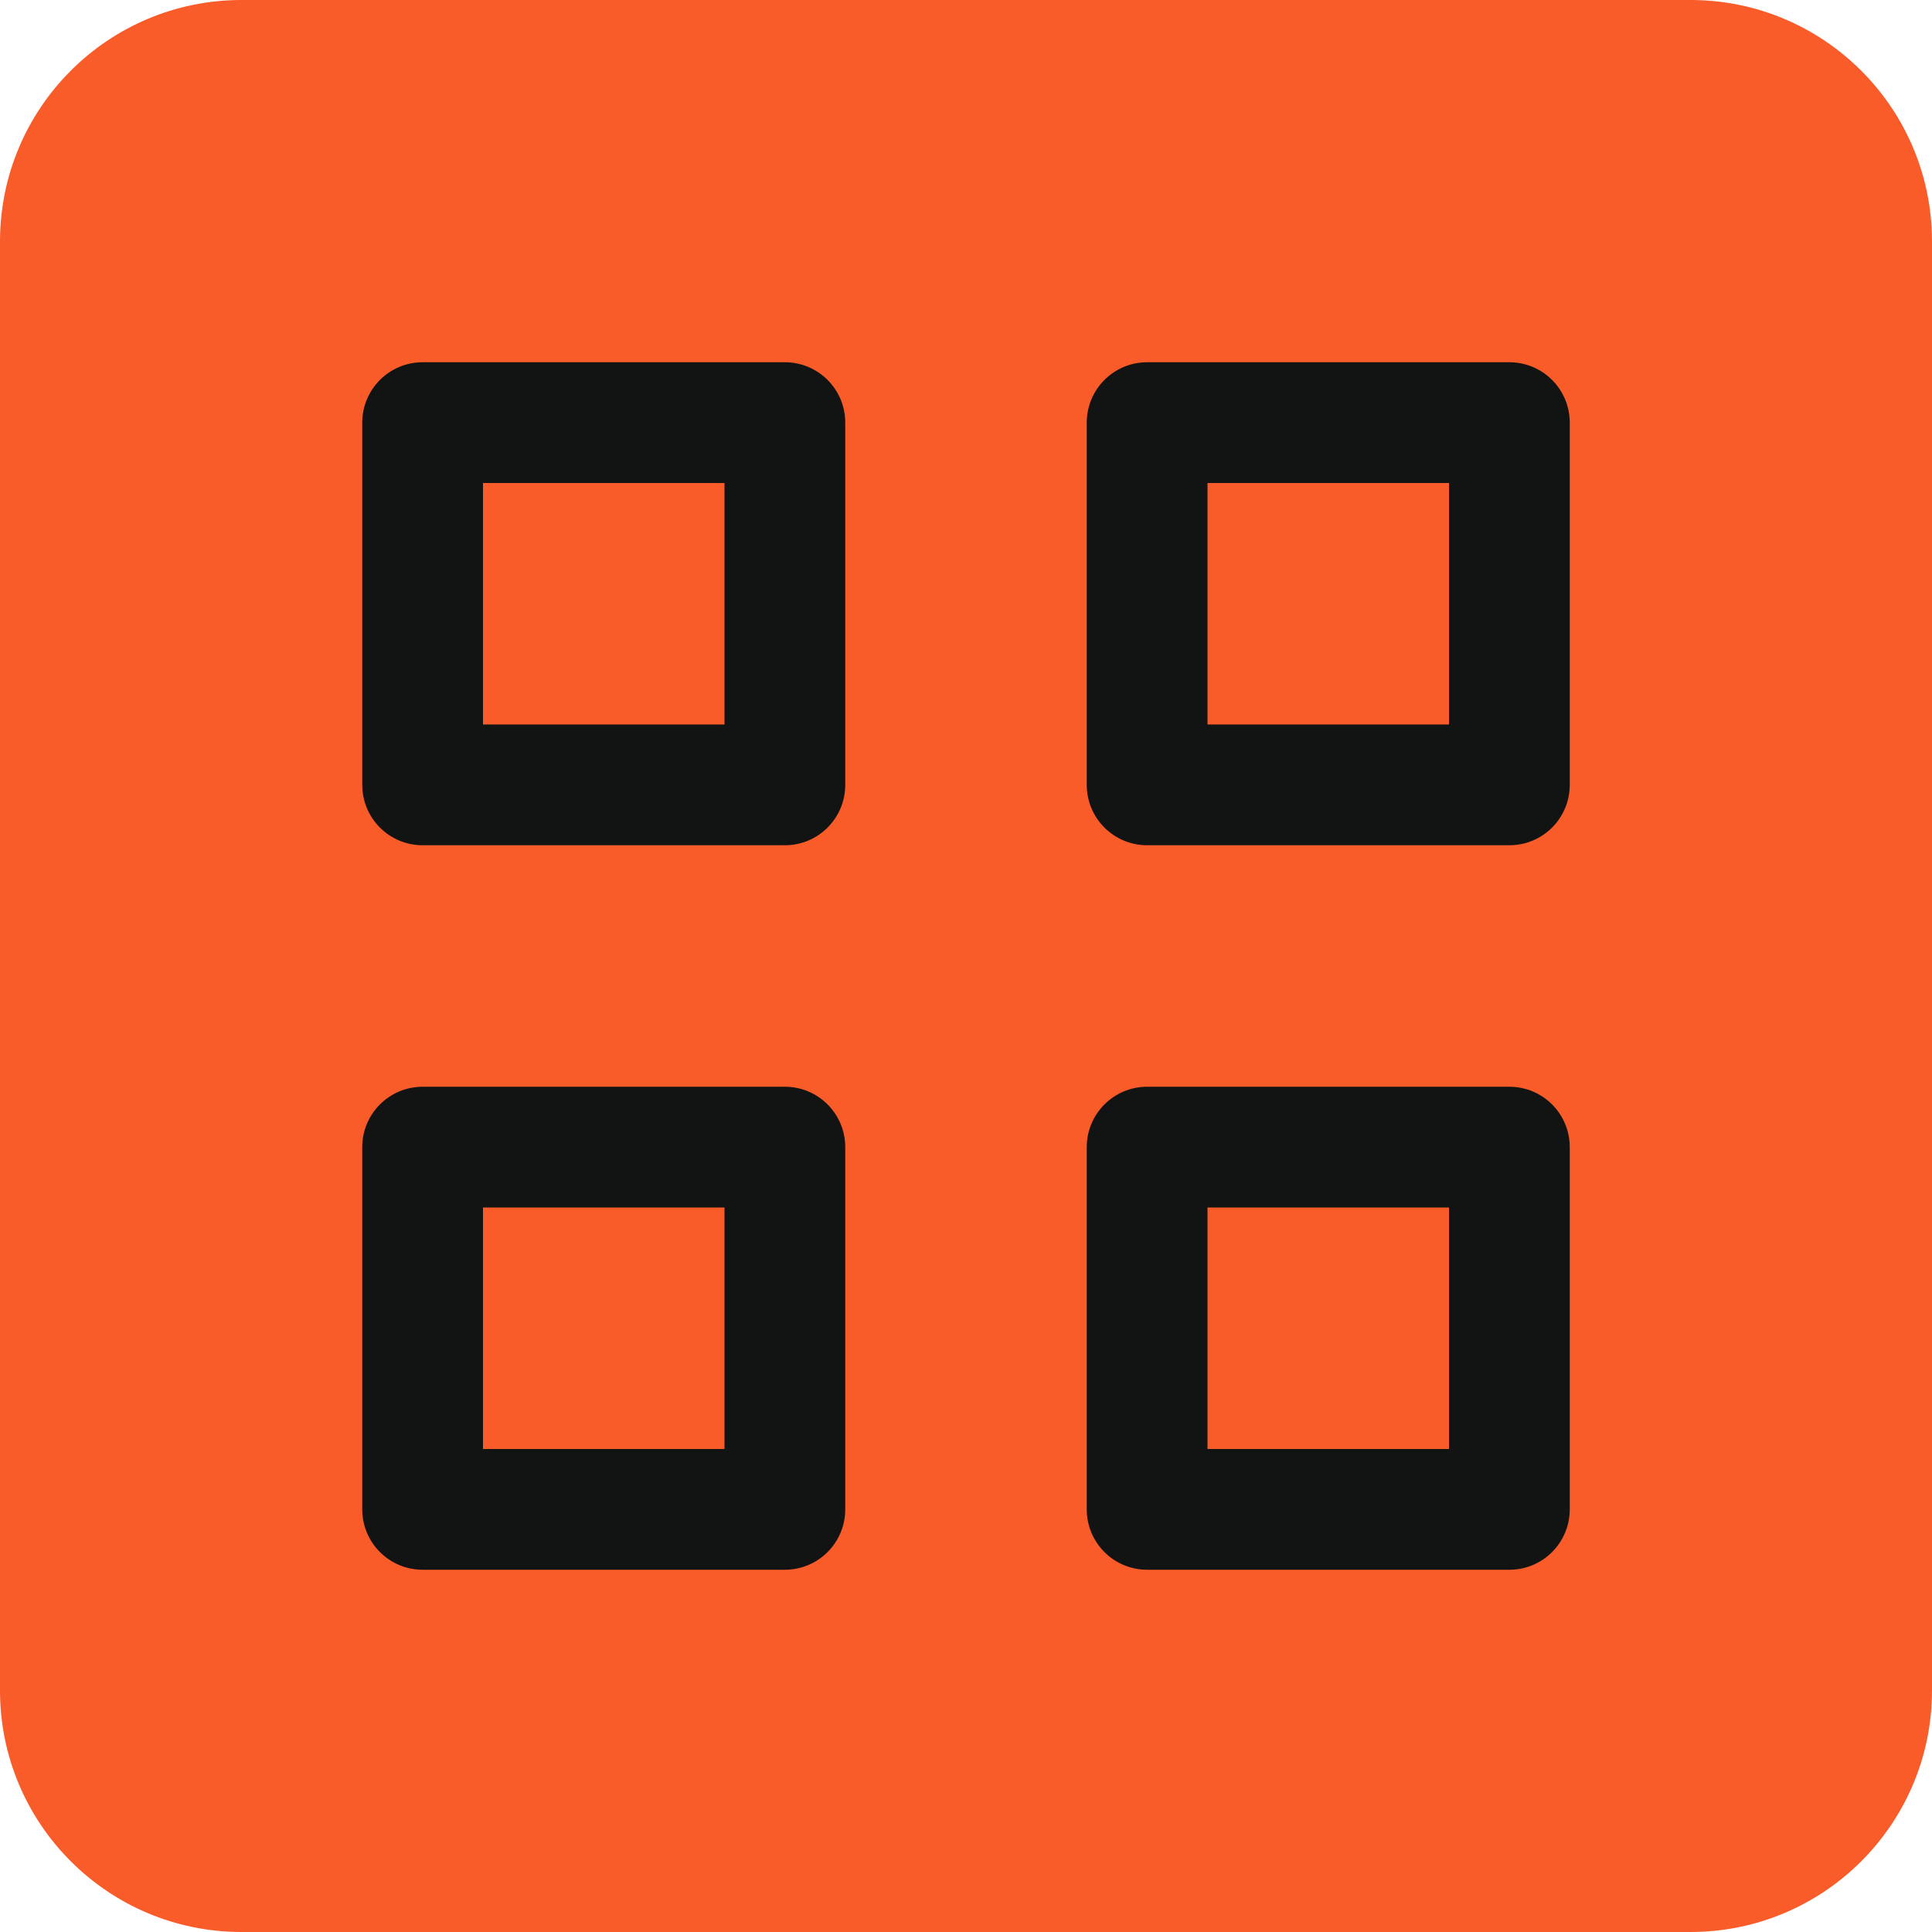
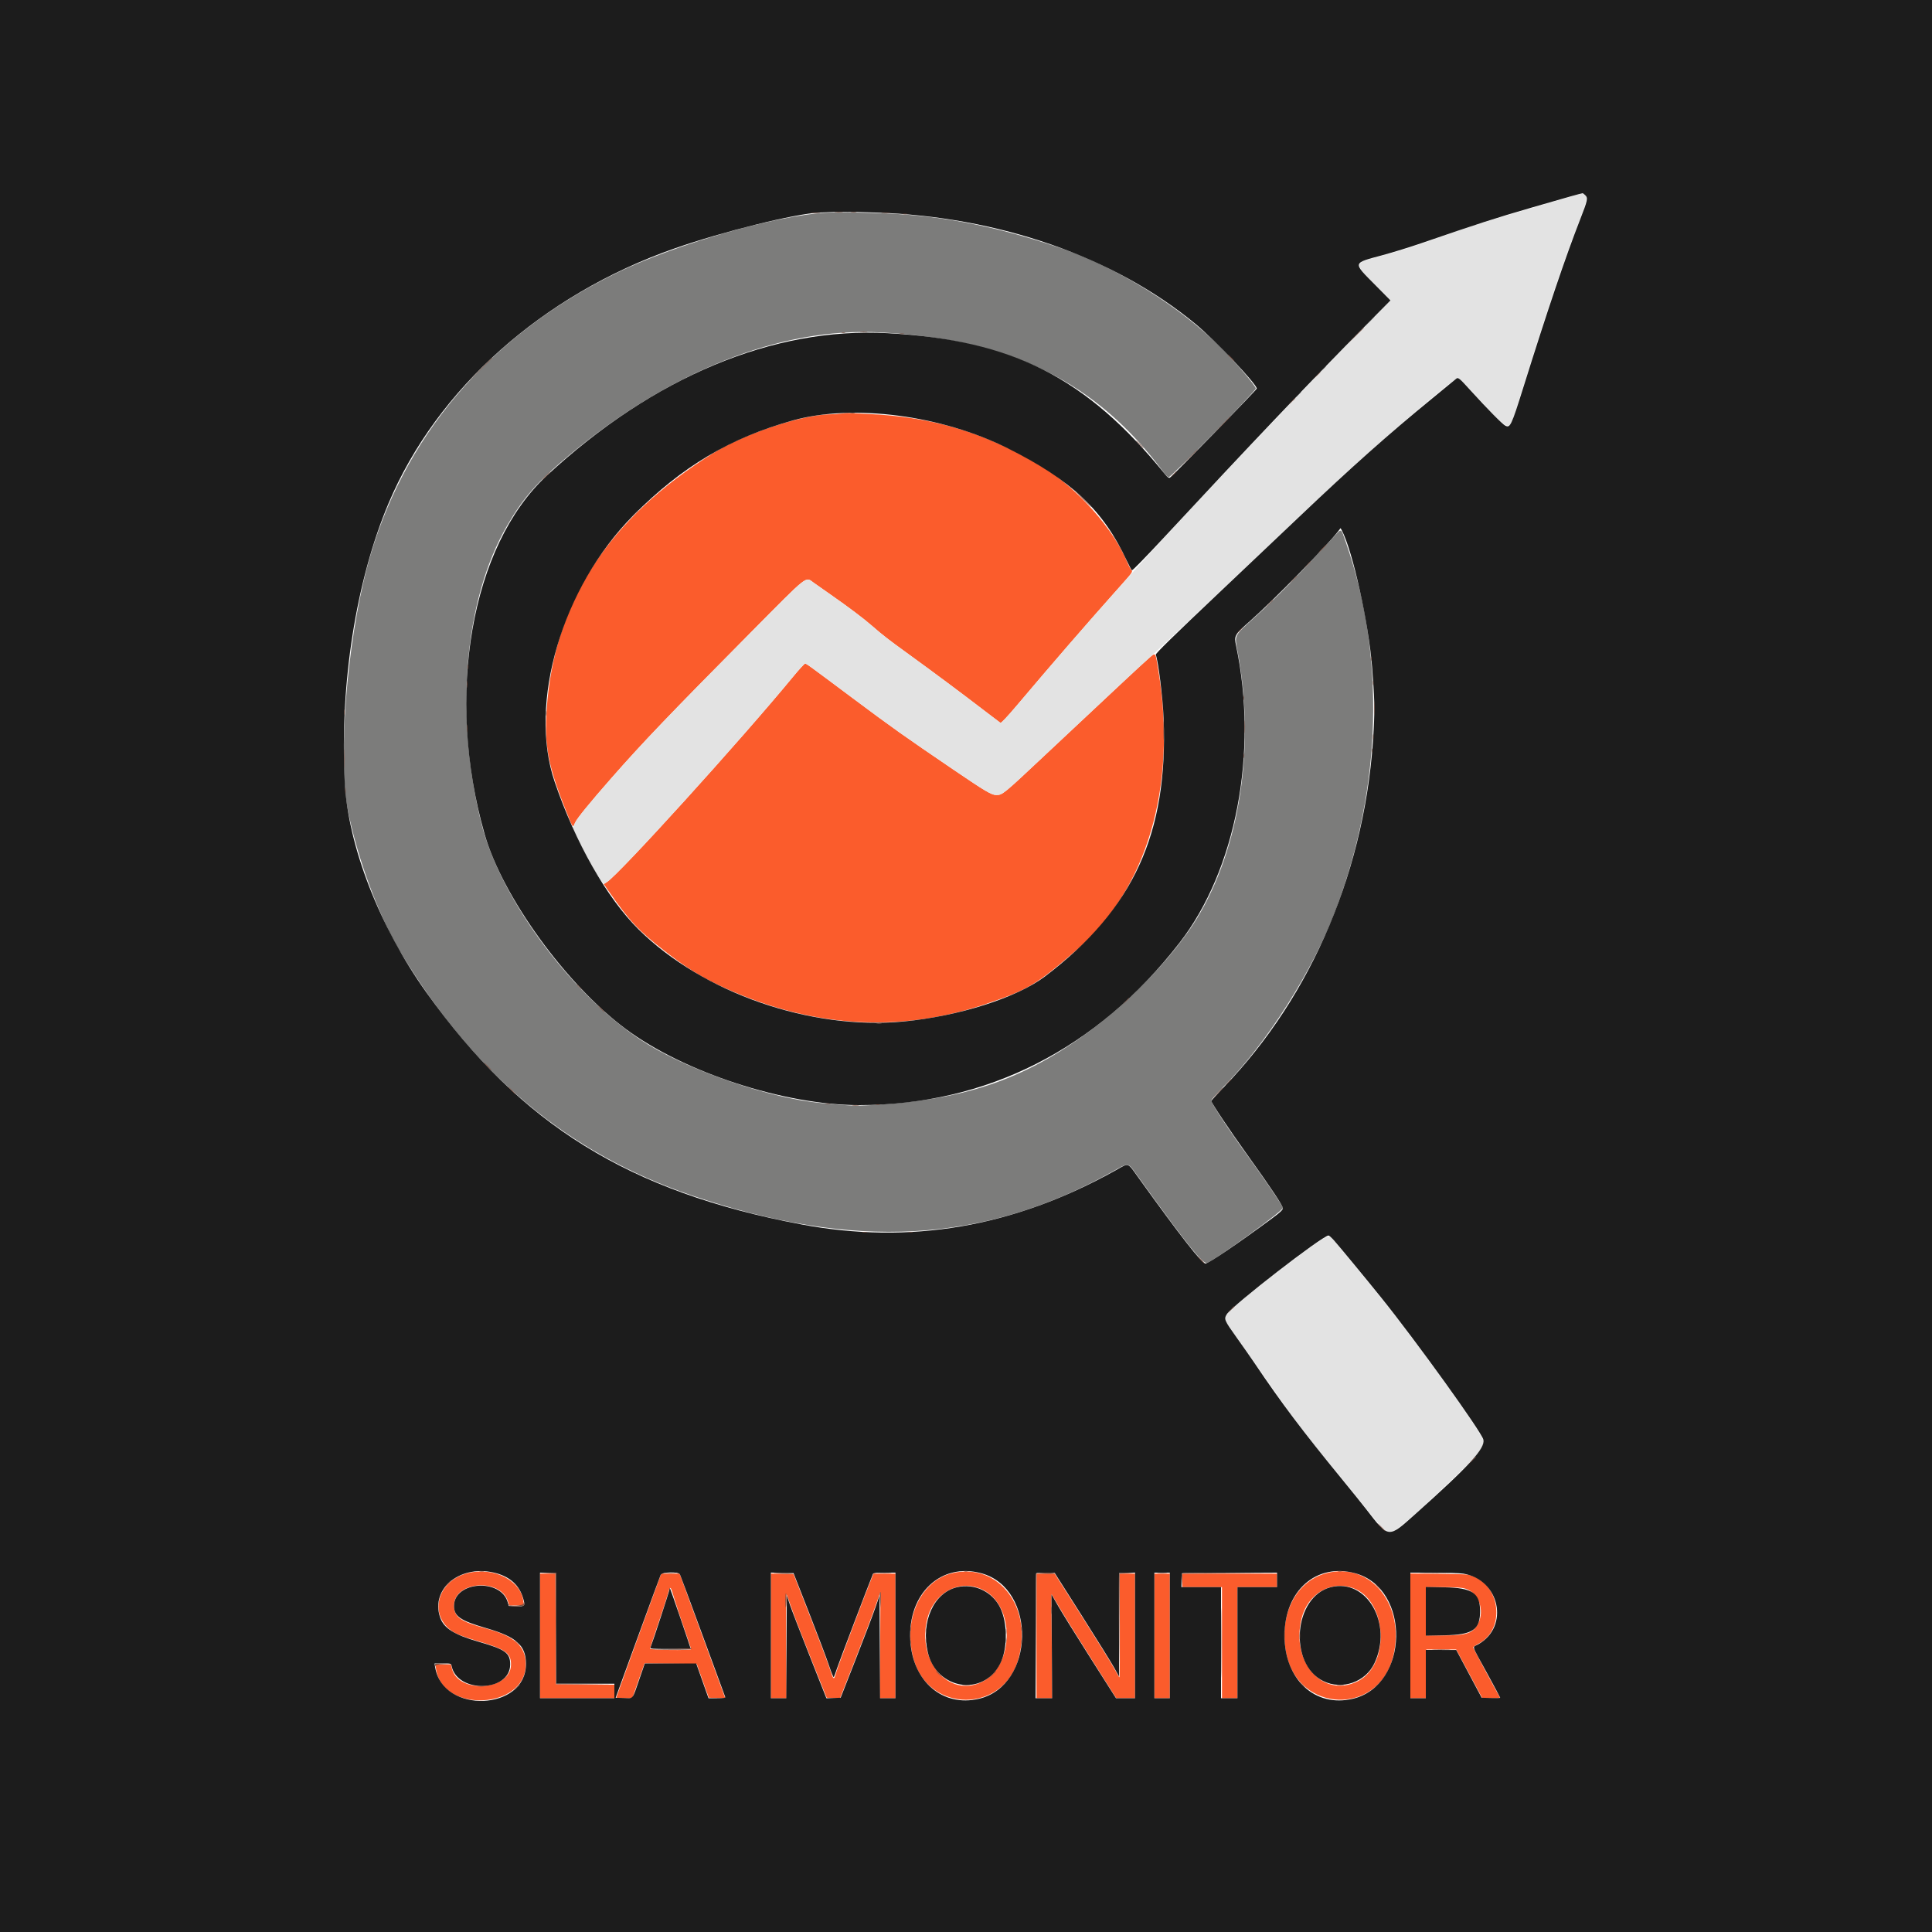
- <svg xmlns="http://www.w3.org/2000/svg" viewBox="0 0 32 32">
-   <rect width="32" height="32" rx="4" fill="#fa5c29" />
-   <rect x="6" y="6" width="8" height="8" rx="1" fill="#121414" />
-   <rect x="18" y="6" width="8" height="8" rx="1" fill="#121414" />
-   <rect x="6" y="18" width="8" height="8" rx="1" fill="#121414" />
-   <rect x="18" y="18" width="8" height="8" rx="1" fill="#121414" />
-   <rect x="8" y="8" width="4" height="4" fill="#fa5c29" />
-   <rect x="20" y="8" width="4" height="4" fill="#fa5c29" />
-   <rect x="8" y="20" width="4" height="4" fill="#fa5c29" />
-   <rect x="20" y="20" width="4" height="4" fill="#fa5c29" />
+ <svg xmlns="http://www.w3.org/2000/svg" id="svg" version="1.1" width="400" height="400" viewBox="0 0 400 400">
+   <g id="svgg">
+     <path id="path0" d="M171.200 44.031 C 161.019 44.496,139.958 50.528,127.700 56.491 C 101.248 69.358,83.079 90.770,76.019 117.400 C 71.744 133.521,69.913 157.247,72.101 168.144 C 74.066 177.930,78.487 189.778,82.915 197.126 C 98.233 222.542,117.704 238.809,143.200 247.492 C 176.682 258.895,203.660 257.411,230.066 242.716 C 233.874 240.596,233.417 240.535,235.514 243.450 C 245.661 257.553,249.008 261.748,249.893 261.473 C 251.447 260.990,265.600 250.736,265.600 250.093 C 265.600 249.704,262.230 244.718,258.306 239.300 C 254.343 233.829,250.800 228.453,250.800 227.910 C 250.800 227.654,251.598 226.711,252.924 225.400 C 262.064 216.363,271.915 200.874,276.681 188.048 C 286.120 162.646,286.820 135.805,278.655 112.300 C 277.596 109.251,277.785 109.350,276.237 111.036 C 269.000 118.921,264.416 123.593,259.851 127.732 C 255.354 131.810,255.570 131.367,256.268 135.085 C 259.932 154.607,256.676 175.661,247.733 190.268 C 243.550 197.102,235.246 206.035,227.500 212.036 C 213.132 223.167,200.361 227.721,180.500 228.795 C 176.971 228.986,176.220 228.956,170.000 228.377 C 159.586 227.408,143.526 221.964,134.100 216.208 C 119.250 207.139,103.717 186.551,99.705 170.619 C 94.043 148.137,96.109 124.113,105.023 108.770 C 108.358 103.031,111.265 99.733,117.800 94.276 C 138.782 76.756,161.663 67.725,182.300 68.819 C 209.233 70.246,226.883 78.973,240.954 97.820 C 241.356 98.359,241.802 98.800,241.946 98.800 C 242.502 98.800,260.000 80.993,260.000 80.428 C 260.000 79.911,256.013 75.228,252.900 72.089 C 244.439 63.558,231.422 55.440,219.781 51.434 C 206.015 46.698,193.897 44.408,181.000 44.104 C 178.525 44.046,176.185 43.966,175.800 43.926 C 175.415 43.886,173.345 43.933,171.200 44.031 M283.393 66.750 L 282.300 67.900 283.450 66.807 C 284.082 66.206,284.600 65.688,284.600 65.657 C 284.600 65.508,284.409 65.682,283.393 66.750 M273.887 76.450 L 273.300 77.100 273.950 76.513 C 274.556 75.965,274.692 75.800,274.537 75.800 C 274.503 75.800,274.210 76.093,273.887 76.450 M268.687 81.850 L 268.100 82.500 268.750 81.913 C 269.356 81.365,269.492 81.200,269.337 81.200 C 269.303 81.200,269.010 81.493,268.687 81.850 " stroke="none" fill="#7c7c7b" fill-rule="evenodd" data-darkreader-inline-fill="" data-darkreader-inline-stroke="" />
+     <path id="path1" d="M174.300 85.612 C 173.750 85.696,172.665 85.773,171.889 85.782 C 166.015 85.855,154.072 89.815,147.670 93.813 C 125.938 107.380,114.666 124.739,113.183 146.920 C 112.695 154.216,113.469 158.450,116.863 167.049 C 118.693 171.687,118.573 171.506,119.050 170.349 C 119.383 169.543,122.193 166.094,126.659 161.010 C 133.069 153.714,138.605 147.931,155.441 130.944 C 167.608 118.667,166.695 119.389,168.472 120.650 C 168.975 121.008,170.538 122.105,171.944 123.088 C 175.771 125.765,178.715 127.982,180.483 129.522 C 182.858 131.588,183.925 132.415,188.300 135.578 C 193.015 138.987,199.550 143.859,203.838 147.161 C 205.522 148.459,207.004 149.583,207.130 149.660 C 207.272 149.746,208.574 148.364,210.530 146.050 C 218.108 137.084,224.778 129.385,231.857 121.434 C 234.506 118.457,234.575 118.357,234.229 117.985 C 234.032 117.774,233.629 117.011,233.333 116.290 C 230.581 109.590,223.169 101.200,216.200 96.898 C 204.621 89.750,193.189 86.258,179.540 85.701 C 177.978 85.637,176.385 85.557,176.000 85.522 C 175.615 85.488,174.850 85.528,174.300 85.612 M237.800 136.339 C 237.085 136.949,235.195 138.679,233.600 140.184 C 232.005 141.688,228.585 144.893,226.000 147.306 C 223.415 149.719,219.095 153.766,216.400 156.299 C 207.671 164.503,207.546 164.606,206.258 164.596 C 205.267 164.588,204.062 163.874,197.424 159.363 C 187.108 152.352,184.790 150.707,176.500 144.513 C 166.993 137.409,166.981 137.400,166.673 137.400 C 166.537 137.400,165.407 138.637,164.163 140.150 C 153.400 153.228,128.158 181.069,125.646 182.631 L 124.993 183.037 126.130 184.669 C 130.310 190.664,132.197 192.678,137.519 196.825 C 141.699 200.082,144.914 202.123,148.654 203.896 C 167.308 212.741,185.869 214.057,204.200 207.834 C 212.868 204.891,214.477 203.931,222.900 196.677 C 237.438 184.156,243.705 162.906,239.874 139.115 C 239.177 134.788,239.348 135.017,237.800 136.339 M96.900 325.681 C 90.130 327.353,88.557 335.069,94.355 338.160 C 95.005 338.506,97.058 339.231,98.918 339.771 C 104.666 341.439,105.812 342.253,105.796 344.654 C 105.759 350.003,94.905 350.764,93.582 345.510 L 93.353 344.600 91.749 344.600 L 90.146 344.600 90.274 345.534 C 91.539 354.766,108.853 353.910,108.853 344.615 C 108.853 340.800,106.555 338.744,100.457 337.103 C 95.292 335.713,94.000 334.772,94.000 332.400 C 94.000 327.346,103.694 326.651,105.176 331.598 L 105.416 332.400 106.934 332.400 L 108.452 332.400 108.353 331.518 C 107.869 327.224,102.249 324.360,96.900 325.681 M197.127 325.717 C 190.373 327.352,186.730 335.827,189.294 343.943 C 192.652 354.574,207.348 354.574,210.706 343.943 C 214.120 333.136,206.841 323.366,197.127 325.717 M274.600 325.717 C 268.214 327.401,264.706 334.446,266.313 342.358 C 268.818 354.684,285.295 355.241,288.399 343.105 C 291.121 332.460,283.836 323.280,274.600 325.717 M111.800 338.700 L 111.800 351.600 119.500 351.600 L 127.200 351.600 127.200 350.203 L 127.200 348.806 121.150 348.753 L 115.100 348.700 115.048 337.250 L 114.997 325.800 113.398 325.800 L 111.800 325.800 111.800 338.700 M132.300 338.436 C 129.770 345.385,127.671 351.189,127.635 351.335 C 127.586 351.539,127.954 351.600,129.241 351.600 L 130.911 351.600 131.587 349.650 C 131.959 348.578,132.528 346.956,132.852 346.047 L 133.440 344.394 138.845 344.447 L 144.250 344.500 145.500 348.000 L 146.749 351.500 148.455 351.558 L 150.162 351.615 148.376 346.758 C 147.393 344.086,145.264 338.278,143.645 333.852 L 140.700 325.803 138.800 325.803 L 136.900 325.803 132.300 338.436 M159.600 338.694 L 159.600 351.600 161.222 351.600 L 162.844 351.600 162.772 340.714 C 162.732 334.726,162.758 329.934,162.829 330.064 C 162.900 330.194,163.416 331.605,163.976 333.200 C 164.536 334.795,166.381 339.565,168.077 343.800 L 171.159 351.500 172.535 351.558 L 173.911 351.616 177.000 343.758 C 178.698 339.436,180.567 334.509,181.152 332.809 C 181.737 331.108,182.236 329.697,182.261 329.673 C 182.285 329.648,182.271 334.572,182.230 340.614 L 182.154 351.600 183.777 351.600 L 185.400 351.600 185.400 338.700 L 185.400 325.800 183.122 325.800 L 180.843 325.800 180.509 326.635 C 178.711 331.130,173.535 344.858,173.186 346.060 C 172.612 348.035,172.638 348.052,171.644 345.050 C 171.180 343.648,169.336 338.765,167.546 334.200 L 164.293 325.900 161.946 325.844 L 159.600 325.787 159.600 338.694 M214.600 338.700 L 214.600 351.600 216.229 351.600 L 217.857 351.600 217.757 340.795 C 217.702 334.852,217.679 330.014,217.708 330.045 C 217.736 330.075,218.421 331.239,219.230 332.631 C 220.038 334.023,223.040 338.857,225.900 343.375 L 231.100 351.588 233.050 351.594 L 235.000 351.600 235.000 338.700 L 235.000 325.800 233.395 325.800 L 231.790 325.800 231.845 336.581 C 231.875 342.511,231.840 347.325,231.768 347.280 C 231.695 347.235,231.210 346.411,230.690 345.449 C 230.170 344.487,227.182 339.673,224.050 334.750 L 218.356 325.800 216.478 325.800 L 214.600 325.800 214.600 338.700 M239.000 338.700 L 239.000 351.600 240.600 351.600 L 242.200 351.600 242.200 338.700 L 242.200 325.800 240.600 325.800 L 239.000 325.800 239.000 338.700 M244.800 327.200 L 244.800 328.600 248.900 328.600 L 253.000 328.600 253.000 340.100 L 253.000 351.600 254.600 351.600 L 256.200 351.600 256.200 340.100 L 256.200 328.600 260.300 328.600 L 264.400 328.600 264.400 327.200 L 264.400 325.800 254.600 325.800 L 244.800 325.800 244.800 327.200 M292.000 338.687 L 292.000 351.600 293.597 351.600 L 295.193 351.600 295.247 346.550 L 295.300 341.500 298.395 341.500 L 301.490 341.500 304.195 346.548 L 306.900 351.597 308.762 351.598 C 309.786 351.599,310.586 351.533,310.540 351.450 C 308.670 348.083,305.000 341.216,305.000 341.083 C 305.001 340.982,305.500 340.639,306.109 340.321 C 311.520 337.493,310.852 328.689,305.050 326.369 C 303.957 325.932,303.607 325.906,297.950 325.841 L 292.000 325.773 292.000 338.687 M203.344 329.078 C 210.199 332.227,210.103 345.000,203.200 348.282 C 196.372 351.528,189.793 343.859,191.978 335.200 C 193.364 329.705,198.587 326.892,203.344 329.078 M280.110 328.787 C 287.215 331.284,287.926 344.638,281.136 348.073 C 273.936 351.716,267.201 344.193,269.480 335.054 C 270.746 329.980,275.511 327.170,280.110 328.787 M139.665 331.152 C 140.086 332.553,141.039 335.410,141.782 337.500 C 142.526 339.590,143.099 341.368,143.055 341.450 C 142.903 341.739,134.600 341.629,134.600 341.338 C 134.600 341.194,135.306 339.011,136.169 336.488 C 137.032 333.965,137.949 331.158,138.207 330.250 C 138.800 328.159,138.759 328.133,139.665 331.152 M303.375 328.911 C 306.113 329.724,307.449 333.360,306.031 336.139 C 305.003 338.154,303.685 338.600,298.764 338.600 L 295.200 338.600 295.200 333.600 L 295.200 328.600 298.764 328.600 C 301.405 328.600,302.598 328.680,303.375 328.911 " stroke="none" fill="#fb5c2c" fill-rule="evenodd" data-darkreader-inline-fill="" data-darkreader-inline-stroke="" />
+     <path id="path2" d="M325.800 40.528 C 325.305 40.687,321.210 41.890,316.700 43.201 C 307.282 45.941,304.366 46.869,297.700 49.252 C 292.465 51.123,289.787 51.970,285.500 53.113 C 280.142 54.541,280.151 54.354,285.168 59.438 L 287.870 62.175 284.651 65.538 C 282.881 67.387,280.967 69.350,280.397 69.900 C 277.674 72.530,262.101 88.799,251.487 100.104 C 235.473 117.161,225.347 128.520,210.530 146.050 C 208.574 148.364,207.272 149.746,207.130 149.660 C 207.004 149.583,205.522 148.459,203.838 147.161 C 199.550 143.859,193.015 138.987,188.300 135.578 C 183.925 132.415,182.858 131.588,180.483 129.522 C 178.715 127.982,175.771 125.765,171.944 123.088 C 170.538 122.105,168.975 121.008,168.472 120.650 C 166.695 119.389,167.608 118.667,155.441 130.944 C 138.532 148.005,133.119 153.662,126.583 161.100 C 121.920 166.407,119.523 169.351,119.068 170.329 L 118.590 171.359 119.379 173.152 C 121.018 176.878,122.984 180.413,124.437 182.247 L 125.043 183.012 125.619 182.647 C 128.207 181.009,153.379 153.254,164.163 140.150 C 165.407 138.637,166.537 137.400,166.673 137.400 C 166.981 137.400,166.993 137.409,176.500 144.513 C 184.790 150.707,187.108 152.352,197.424 159.363 C 204.062 163.874,205.267 164.588,206.258 164.596 C 207.546 164.606,207.675 164.501,216.400 156.298 C 227.979 145.413,235.325 138.564,238.814 135.400 C 239.845 134.465,245.822 128.843,252.095 122.907 C 272.055 104.018,274.023 102.163,277.900 98.588 C 286.463 90.691,301.166 78.200,301.897 78.200 C 302.039 78.200,303.369 79.528,304.852 81.150 C 312.553 89.577,312.408 89.505,313.654 85.500 C 320.256 64.279,323.567 54.405,327.123 45.331 C 329.138 40.191,328.952 39.518,325.800 40.528 M273.423 256.801 C 269.497 259.338,256.911 269.120,254.950 271.158 C 253.358 272.813,253.332 272.992,254.450 274.587 C 254.918 275.254,256.299 277.218,257.519 278.950 C 258.740 280.683,261.342 284.395,263.303 287.200 C 268.311 294.366,270.526 297.257,277.403 305.600 C 278.899 307.415,281.340 310.430,282.827 312.300 C 285.932 316.205,286.937 317.200,287.779 317.200 C 288.841 317.200,291.650 314.831,300.081 306.828 C 306.706 300.538,307.380 299.722,307.113 298.299 C 306.790 296.576,292.891 277.274,285.008 267.600 C 281.456 263.241,276.676 257.421,276.014 256.650 C 275.292 255.809,274.924 255.831,273.423 256.801 " stroke="none" fill="#e3e3e3" fill-rule="evenodd" data-darkreader-inline-fill="" data-darkreader-inline-stroke="" />
+     <path id="path3" d="M0.000 200.000 L 0.000 400.000 200.000 400.000 L 400.000 400.000 400.000 200.000 L 400.000 0.000 200.000 0.000 L 0.000 0.000 0.000 200.000 M328.200 40.400 C 328.806 41.006,328.720 41.414,327.120 45.510 C 324.108 53.221,320.457 64.021,315.359 80.300 C 312.890 88.187,312.669 88.653,311.647 88.124 C 311.042 87.811,307.994 84.721,304.521 80.898 C 302.030 78.156,301.899 78.053,301.436 78.456 C 301.251 78.617,299.030 80.441,296.500 82.511 C 287.434 89.927,279.851 96.674,269.100 106.893 C 267.230 108.670,259.731 115.775,252.436 122.682 C 242.863 131.745,239.206 135.327,239.293 135.553 C 239.815 136.913,240.738 144.407,240.913 148.700 C 241.885 172.530,234.623 188.332,216.341 202.169 C 210.533 206.565,198.514 210.395,187.093 211.488 C 167.830 213.332,145.473 205.559,132.188 192.400 C 125.623 185.897,119.119 174.451,114.837 161.864 C 109.288 145.552,116.389 121.521,131.137 106.700 C 141.211 96.575,151.167 90.654,164.210 87.029 C 176.639 83.575,194.935 85.959,208.656 92.821 C 221.823 99.405,228.453 105.667,233.291 116.091 C 233.764 117.112,234.245 118.004,234.358 118.074 C 234.471 118.144,237.384 115.164,240.832 111.452 C 258.953 91.942,270.983 79.300,283.086 67.048 L 287.879 62.196 284.766 59.048 C 280.000 54.229,279.925 54.534,286.303 52.816 C 288.391 52.253,292.080 51.110,294.500 50.275 C 305.704 46.411,309.462 45.198,317.200 42.953 C 324.785 40.753,327.237 40.064,327.650 40.017 C 327.733 40.008,327.980 40.180,328.200 40.400 M181.300 44.001 C 206.813 44.840,230.653 53.149,247.535 67.087 C 251.548 70.400,260.204 79.536,260.199 80.453 C 260.197 80.700,242.800 98.539,242.226 98.882 C 241.996 99.019,241.749 98.851,241.211 98.190 C 224.902 78.140,209.721 70.418,183.800 68.986 C 160.053 67.675,135.291 78.020,113.200 98.482 C 97.526 112.999,92.147 144.034,100.337 172.700 C 104.038 185.654,117.189 203.815,129.533 213.021 C 141.586 222.010,162.381 228.800,177.858 228.800 C 204.254 228.800,227.075 217.245,244.198 195.211 C 255.900 180.151,260.556 155.693,255.914 133.664 C 255.477 131.589,255.551 131.463,259.062 128.346 C 263.834 124.109,274.653 113.073,277.028 110.021 L 277.555 109.342 277.806 109.811 C 280.032 113.971,283.356 128.965,284.077 138.100 C 284.584 144.521,284.636 146.541,284.411 151.000 C 282.980 179.405,271.779 206.085,253.250 225.219 C 251.903 226.611,250.800 227.840,250.800 227.951 C 250.800 228.334,254.524 233.915,258.105 238.900 C 263.100 245.854,265.600 249.604,265.600 250.143 C 265.600 250.496,265.081 250.986,263.350 252.265 C 256.254 257.510,250.221 261.600,249.582 261.600 C 248.832 261.600,244.460 256.002,235.731 243.867 C 233.354 240.561,233.829 240.715,230.951 242.321 C 209.904 254.074,188.418 257.753,165.800 253.478 C 130.216 246.753,107.853 232.903,88.268 205.462 C 78.538 191.829,72.050 175.106,71.376 161.928 C 70.338 141.608,73.703 120.191,80.448 104.200 C 90.432 80.529,112.292 61.038,139.600 51.459 C 149.567 47.963,164.620 44.234,169.700 44.002 C 174.149 43.799,175.161 43.799,181.300 44.001 M276.137 256.750 C 277.086 257.807,282.854 264.796,285.935 268.623 C 293.190 277.636,306.720 296.438,307.111 298.051 C 307.545 299.844,304.276 303.422,293.000 313.498 C 287.352 318.545,287.589 318.570,282.802 312.400 C 281.991 311.355,279.742 308.565,277.804 306.200 C 269.581 296.163,265.419 290.634,259.660 282.100 C 258.992 281.110,257.355 278.773,256.023 276.906 C 253.455 273.309,253.373 273.115,254.001 272.098 C 255.114 270.298,273.840 255.800,275.053 255.800 C 275.180 255.800,275.668 256.228,276.137 256.750 M102.794 325.730 C 105.688 326.542,107.548 328.283,108.305 330.887 C 108.783 332.531,108.700 332.628,106.874 332.558 L 105.343 332.500 105.103 331.684 C 103.642 326.724,94.034 327.395,94.004 332.460 C 93.992 334.634,95.286 335.532,100.687 337.094 C 106.942 338.904,108.889 340.661,108.897 344.504 C 108.915 354.232,91.715 354.915,90.106 345.250 L 89.965 344.400 91.679 344.400 C 93.387 344.400,93.393 344.402,93.507 344.950 C 94.696 350.631,105.597 350.348,105.628 344.635 C 105.641 342.218,104.655 341.504,99.100 339.909 C 94.022 338.451,91.881 337.100,91.124 334.878 C 89.047 328.785,95.543 323.693,102.794 325.730 M203.200 325.733 C 214.705 328.899,214.303 348.977,202.679 351.717 C 195.198 353.481,188.936 348.143,188.465 339.600 C 187.932 329.923,194.832 323.430,203.200 325.733 M280.600 325.733 C 292.170 328.917,291.766 348.962,280.077 351.718 C 272.243 353.565,265.922 347.699,265.940 338.600 C 265.959 329.319,272.564 323.521,280.600 325.733 M115.200 337.100 L 115.200 348.600 121.200 348.600 L 127.200 348.600 127.200 350.100 L 127.200 351.600 119.500 351.600 L 111.800 351.600 111.800 338.600 L 111.800 325.600 113.500 325.600 L 115.200 325.600 115.200 337.100 M140.770 325.950 C 140.871 326.143,143.001 331.880,145.503 338.700 C 148.005 345.520,150.095 351.213,150.148 351.350 C 150.219 351.538,149.805 351.600,148.466 351.600 L 146.690 351.600 145.417 348.000 L 144.143 344.400 138.820 344.400 L 133.497 344.400 132.340 347.752 C 130.869 352.014,131.191 351.628,129.165 351.558 L 127.464 351.500 132.023 339.000 C 134.531 332.125,136.674 326.298,136.787 326.050 C 137.065 325.438,140.456 325.353,140.770 325.950 M167.546 334.000 C 169.336 338.565,171.179 343.446,171.643 344.847 C 172.107 346.248,172.546 347.328,172.618 347.247 C 172.691 347.166,172.999 346.335,173.302 345.400 C 173.703 344.168,179.594 328.687,180.742 325.850 C 180.814 325.671,181.486 325.600,183.121 325.600 L 185.400 325.600 185.400 338.600 L 185.400 351.600 183.802 351.600 L 182.204 351.600 182.152 340.971 L 182.100 330.343 181.210 332.921 C 180.721 334.340,178.908 339.100,177.182 343.500 L 174.044 351.500 172.572 351.555 L 171.100 351.609 167.673 342.955 C 165.789 338.195,163.944 333.415,163.573 332.334 L 162.900 330.367 162.848 340.984 L 162.796 351.600 161.198 351.600 L 159.600 351.600 159.600 338.594 L 159.600 325.587 161.946 325.644 L 164.293 325.700 167.546 334.000 M224.010 334.550 C 227.137 339.473,230.146 344.314,230.697 345.310 L 231.700 347.119 231.700 336.410 L 231.700 325.700 233.350 325.642 L 235.000 325.584 235.000 338.592 L 235.000 351.600 233.028 351.600 L 231.057 351.600 225.752 343.250 C 222.834 338.658,219.829 333.820,219.073 332.500 L 217.700 330.100 217.768 340.850 L 217.835 351.600 216.118 351.600 L 214.400 351.600 214.400 338.733 C 214.400 331.657,214.460 325.807,214.533 325.733 C 214.607 325.660,215.490 325.600,216.496 325.600 L 218.325 325.600 224.010 334.550 M242.200 338.600 L 242.200 351.600 240.600 351.600 L 239.000 351.600 239.000 338.600 L 239.000 325.600 240.600 325.600 L 242.200 325.600 242.200 338.600 M264.400 327.100 L 264.400 328.600 260.300 328.600 L 256.200 328.600 256.200 340.100 L 256.200 351.600 254.500 351.600 L 252.800 351.600 252.800 340.100 L 252.800 328.600 248.700 328.600 L 244.600 328.600 244.600 327.233 C 244.600 326.482,244.660 325.807,244.733 325.733 C 244.807 325.660,249.262 325.600,254.633 325.600 L 264.400 325.600 264.400 327.100 M302.957 325.807 C 310.505 327.032,312.573 336.764,306.065 340.437 C 304.781 341.162,304.503 340.229,307.800 346.265 C 309.340 349.084,310.600 351.441,310.600 351.503 C 310.600 351.564,309.737 351.589,308.683 351.557 L 306.766 351.500 304.133 346.555 L 301.500 341.611 298.350 341.605 L 295.200 341.600 295.200 346.600 L 295.200 351.600 293.600 351.600 L 292.000 351.600 292.000 338.600 L 292.000 325.600 296.850 325.602 C 299.518 325.602,302.266 325.695,302.957 325.807 M198.149 328.617 C 193.322 329.755,190.619 335.747,192.085 342.065 C 193.887 349.838,203.569 351.368,207.082 344.435 C 208.624 341.392,208.633 336.059,207.101 332.894 C 205.477 329.541,201.761 327.766,198.149 328.617 M275.549 328.606 C 267.838 330.542,266.708 344.477,273.972 348.050 C 277.863 349.964,282.731 348.261,284.569 344.344 C 288.401 336.180,282.990 326.737,275.549 328.606 M295.200 333.603 L 295.200 338.642 299.050 338.571 C 304.947 338.462,306.460 337.425,306.437 333.509 C 306.416 329.807,304.803 328.742,299.050 328.635 L 295.200 328.563 295.200 333.603 M138.600 329.091 C 138.600 329.373,135.260 339.598,134.694 341.050 C 134.566 341.377,134.840 341.400,138.779 341.400 C 141.100 341.400,142.998 341.378,142.995 341.350 C 142.972 341.112,138.805 328.939,138.717 328.850 C 138.652 328.786,138.600 328.894,138.600 329.091 " stroke="none" fill="#1c1c1c" fill-rule="evenodd" data-darkreader-inline-fill="" data-darkreader-inline-stroke="" />
+     <path id="path4" d="M172.946 43.944 C 173.301 43.989,173.931 43.989,174.346 43.946 C 174.760 43.903,174.470 43.867,173.700 43.866 C 172.930 43.865,172.590 43.900,172.946 43.944 M176.253 43.944 C 176.557 43.989,177.007 43.988,177.253 43.941 C 177.499 43.893,177.250 43.856,176.700 43.857 C 176.150 43.859,175.949 43.898,176.253 43.944 M167.950 44.146 C 168.418 44.189,169.183 44.189,169.650 44.146 C 170.118 44.104,169.735 44.070,168.800 44.070 C 167.865 44.070,167.483 44.104,167.950 44.146 M182.650 44.146 C 183.063 44.189,183.738 44.189,184.150 44.146 C 184.563 44.103,184.225 44.067,183.400 44.067 C 182.575 44.067,182.238 44.103,182.650 44.146 M186.952 44.341 C 187.201 44.389,187.561 44.387,187.752 44.337 C 187.944 44.287,187.740 44.248,187.300 44.250 C 186.860 44.253,186.704 44.294,186.952 44.341 M280.496 69.650 L 278.700 71.500 280.550 69.704 C 282.268 68.036,282.491 67.800,282.346 67.800 C 282.316 67.800,281.484 68.633,280.496 69.650 M178.150 68.745 C 178.508 68.789,179.093 68.789,179.450 68.745 C 179.808 68.700,179.515 68.664,178.800 68.664 C 178.085 68.664,177.793 68.700,178.150 68.745 M174.250 68.938 C 174.442 68.988,174.758 68.988,174.950 68.938 C 175.143 68.888,174.985 68.846,174.600 68.846 C 174.215 68.846,174.058 68.888,174.250 68.938 M186.352 69.141 C 186.601 69.189,186.961 69.187,187.152 69.137 C 187.344 69.087,187.140 69.048,186.700 69.050 C 186.260 69.053,186.104 69.094,186.352 69.141 M254.800 74.100 C 255.173 74.485,255.523 74.800,255.578 74.800 C 255.633 74.800,255.373 74.485,255.000 74.100 C 254.627 73.715,254.277 73.400,254.222 73.400 C 254.167 73.400,254.427 73.715,254.800 74.100 M99.397 76.550 L 96.900 79.100 99.450 76.603 C 101.819 74.284,102.091 74.000,101.947 74.000 C 101.918 74.000,100.770 75.148,99.397 76.550 M272.589 77.750 L 271.900 78.500 272.650 77.811 C 273.063 77.432,273.400 77.094,273.400 77.061 C 273.400 76.908,273.231 77.052,272.589 77.750 M267.389 83.150 L 266.700 83.900 267.450 83.211 C 267.863 82.832,268.200 82.494,268.200 82.461 C 268.200 82.308,268.031 82.452,267.389 83.150 M176.152 85.541 C 176.401 85.589,176.761 85.587,176.952 85.537 C 177.144 85.487,176.940 85.448,176.500 85.450 C 176.060 85.453,175.904 85.494,176.152 85.541 M252.896 88.050 L 251.100 89.900 252.950 88.104 C 254.668 86.436,254.891 86.200,254.746 86.200 C 254.716 86.200,253.884 87.033,252.896 88.050 M235.900 92.000 C 236.330 92.440,236.726 92.800,236.781 92.800 C 236.836 92.800,236.530 92.440,236.100 92.000 C 235.670 91.560,235.274 91.200,235.219 91.200 C 235.164 91.200,235.470 91.560,235.900 92.000 M246.096 94.850 L 244.300 96.700 246.150 94.904 C 247.868 93.236,248.091 93.000,247.946 93.000 C 247.916 93.000,247.084 93.833,246.096 94.850 M113.000 98.500 C 112.514 98.995,112.162 99.400,112.217 99.400 C 112.272 99.400,112.714 98.995,113.200 98.500 C 113.686 98.005,114.038 97.600,113.983 97.600 C 113.928 97.600,113.486 98.005,113.000 98.500 M242.887 98.250 L 242.300 98.900 242.950 98.313 C 243.556 97.765,243.692 97.600,243.537 97.600 C 243.503 97.600,243.210 97.892,242.887 98.250 M224.100 103.200 C 225.085 104.190,225.937 105.000,225.992 105.000 C 226.047 105.000,225.285 104.190,224.300 103.200 C 223.315 102.210,222.463 101.400,222.408 101.400 C 222.353 101.400,223.115 102.210,224.100 103.200 M131.291 106.450 L 130.500 107.300 131.350 106.509 C 132.140 105.774,132.292 105.600,132.141 105.600 C 132.108 105.600,131.725 105.983,131.291 106.450 M273.800 113.500 C 273.314 113.995,272.962 114.400,273.017 114.400 C 273.072 114.400,273.514 113.995,274.000 113.500 C 274.486 113.005,274.838 112.600,274.783 112.600 C 274.728 112.600,274.286 113.005,273.800 113.500 M270.589 116.950 L 269.900 117.700 270.650 117.011 C 271.348 116.369,271.492 116.200,271.339 116.200 C 271.306 116.200,270.968 116.538,270.589 116.950 M267.691 120.050 L 266.900 120.900 267.750 120.109 C 268.540 119.374,268.692 119.200,268.541 119.200 C 268.508 119.200,268.125 119.583,267.691 120.050 M262.691 125.050 L 261.900 125.900 262.750 125.109 C 263.540 124.374,263.692 124.200,263.541 124.200 C 263.508 124.200,263.125 124.583,262.691 125.050 M256.487 130.650 L 255.900 131.300 256.550 130.713 C 257.156 130.165,257.292 130.000,257.137 130.000 C 257.103 130.000,256.810 130.292,256.487 130.650 M283.846 136.400 C 283.846 136.785,283.888 136.942,283.938 136.750 C 283.988 136.558,283.988 136.243,283.938 136.050 C 283.888 135.858,283.846 136.015,283.846 136.400 M96.850 138.100 C 96.853 138.540,96.894 138.696,96.941 138.448 C 96.989 138.199,96.987 137.839,96.937 137.648 C 96.887 137.456,96.848 137.660,96.850 138.100 M96.662 141.700 C 96.663 142.360,96.700 142.606,96.745 142.246 C 96.789 141.887,96.789 141.347,96.743 141.046 C 96.697 140.746,96.661 141.040,96.662 141.700 M284.246 141.400 C 284.246 141.785,284.288 141.942,284.338 141.750 C 284.388 141.558,284.388 141.243,284.338 141.050 C 284.288 140.858,284.246 141.015,284.246 141.400 M257.450 144.500 C 257.453 144.940,257.494 145.096,257.541 144.848 C 257.589 144.599,257.587 144.239,257.537 144.048 C 257.487 143.856,257.448 144.060,257.450 144.500 M284.476 146.600 C 284.476 147.865,284.508 148.383,284.548 147.750 C 284.587 147.118,284.587 146.083,284.548 145.450 C 284.508 144.817,284.476 145.335,284.476 146.600 M71.257 147.500 C 71.259 148.050,71.298 148.251,71.344 147.947 C 71.389 147.643,71.388 147.193,71.341 146.947 C 71.293 146.701,71.256 146.950,71.257 147.500 M113.050 147.700 C 113.053 148.140,113.094 148.296,113.141 148.048 C 113.189 147.799,113.187 147.439,113.137 147.248 C 113.087 147.056,113.048 147.260,113.050 147.700 M240.881 151.300 C 240.881 153.060,240.912 153.753,240.949 152.841 C 240.986 151.928,240.986 150.488,240.948 149.641 C 240.911 148.793,240.881 149.540,240.881 151.300 M257.675 150.500 C 257.675 151.710,257.708 152.179,257.748 151.543 C 257.788 150.906,257.787 149.916,257.747 149.343 C 257.707 148.769,257.674 149.290,257.675 150.500 M96.664 150.800 C 96.664 151.515,96.700 151.808,96.745 151.450 C 96.789 151.093,96.789 150.508,96.745 150.150 C 96.700 149.792,96.664 150.085,96.664 150.800 M284.254 152.600 C 284.254 153.095,284.293 153.297,284.341 153.050 C 284.389 152.803,284.389 152.398,284.341 152.150 C 284.293 151.903,284.254 152.105,284.254 152.600 M71.281 157.100 C 71.281 158.860,71.312 159.553,71.349 158.641 C 71.386 157.728,71.386 156.288,71.348 155.441 C 71.311 154.593,71.281 155.340,71.281 157.100 M284.046 155.400 C 284.046 155.785,284.088 155.942,284.138 155.750 C 284.188 155.558,284.188 155.243,284.138 155.050 C 284.088 154.858,284.046 155.015,284.046 155.400 M257.450 156.500 C 257.453 156.940,257.494 157.096,257.541 156.848 C 257.589 156.599,257.587 156.239,257.537 156.048 C 257.487 155.856,257.448 156.060,257.450 156.500 M71.457 163.700 C 71.459 164.250,71.498 164.451,71.544 164.147 C 71.589 163.843,71.588 163.393,71.541 163.147 C 71.493 162.901,71.456 163.150,71.457 163.700 M119.400 203.863 C 119.400 203.897,119.692 204.190,120.050 204.513 L 120.700 205.100 120.113 204.450 C 119.565 203.844,119.400 203.708,119.400 203.863 M232.989 207.350 L 232.300 208.100 233.050 207.411 C 233.748 206.769,233.892 206.600,233.739 206.600 C 233.706 206.600,233.368 206.938,232.989 207.350 M124.400 208.900 C 124.773 209.285,125.123 209.600,125.178 209.600 C 125.233 209.600,124.973 209.285,124.600 208.900 C 124.227 208.515,123.877 208.200,123.822 208.200 C 123.767 208.200,124.027 208.515,124.400 208.900 M181.550 211.941 C 181.798 211.989,182.203 211.989,182.450 211.941 C 182.697 211.893,182.495 211.854,182.000 211.854 C 181.505 211.854,181.303 211.893,181.550 211.941 M100.900 220.800 C 101.330 221.240,101.726 221.600,101.781 221.600 C 101.836 221.600,101.530 221.240,101.100 220.800 C 100.670 220.360,100.274 220.000,100.219 220.000 C 100.164 220.000,100.470 220.360,100.900 220.800 M254.189 224.150 L 253.500 224.900 254.250 224.211 C 254.948 223.569,255.092 223.400,254.939 223.400 C 254.906 223.400,254.568 223.738,254.189 224.150 M105.900 225.800 C 106.330 226.240,106.726 226.600,106.781 226.600 C 106.836 226.600,106.530 226.240,106.100 225.800 C 105.670 225.360,105.274 225.000,105.219 225.000 C 105.164 225.000,105.470 225.360,105.900 225.800 M251.894 226.450 L 250.700 227.700 251.950 226.506 C 253.111 225.397,253.292 225.200,253.144 225.200 C 253.113 225.200,252.550 225.763,251.894 226.450 M170.950 228.541 C 171.197 228.589,171.603 228.589,171.850 228.541 C 172.097 228.493,171.895 228.454,171.400 228.454 C 170.905 228.454,170.703 228.493,170.950 228.541 M181.352 228.741 C 181.601 228.789,181.961 228.787,182.152 228.737 C 182.344 228.687,182.140 228.648,181.700 228.650 C 181.260 228.653,181.104 228.694,181.352 228.741 M176.554 228.945 C 176.913 228.989,177.453 228.989,177.754 228.943 C 178.054 228.897,177.760 228.861,177.100 228.862 C 176.440 228.863,176.194 228.900,176.554 228.945 M178.550 255.141 C 178.798 255.189,179.203 255.189,179.450 255.141 C 179.697 255.093,179.495 255.054,179.000 255.054 C 178.505 255.054,178.303 255.093,178.550 255.141 M188.152 255.141 C 188.401 255.189,188.761 255.187,188.952 255.137 C 189.144 255.087,188.940 255.048,188.500 255.050 C 188.060 255.053,187.904 255.094,188.152 255.141 M248.600 260.900 C 248.973 261.285,249.323 261.600,249.378 261.600 C 249.433 261.600,249.173 261.285,248.800 260.900 C 248.427 260.515,248.077 260.200,248.022 260.200 C 247.967 260.200,248.227 260.515,248.600 260.900 M254.789 271.150 L 254.100 271.900 254.850 271.211 C 255.263 270.832,255.600 270.494,255.600 270.461 C 255.600 270.308,255.431 270.452,254.789 271.150 M304.691 302.450 L 303.900 303.300 304.750 302.509 C 305.540 301.774,305.692 301.600,305.541 301.600 C 305.508 301.600,305.125 301.983,304.691 302.450 M285.900 316.200 C 286.330 316.640,286.726 317.000,286.781 317.000 C 286.836 317.000,286.530 316.640,286.100 316.200 C 285.670 315.760,285.274 315.400,285.219 315.400 C 285.164 315.400,285.470 315.760,285.900 316.200 M99.352 325.341 C 99.601 325.389,99.961 325.387,100.152 325.337 C 100.344 325.287,100.140 325.248,99.700 325.250 C 99.260 325.253,99.104 325.294,99.352 325.341 M199.650 325.338 C 199.843 325.388,200.158 325.388,200.350 325.338 C 200.543 325.288,200.385 325.246,200.000 325.246 C 199.615 325.246,199.458 325.288,199.650 325.338 M277.050 325.338 C 277.243 325.388,277.558 325.388,277.750 325.338 C 277.943 325.288,277.785 325.246,277.400 325.246 C 277.015 325.246,276.858 325.288,277.050 325.338 M113.348 325.749 L 114.997 325.816 115.048 337.258 L 115.100 348.700 121.100 348.704 L 127.100 348.709 121.150 348.651 L 115.200 348.594 115.200 337.097 L 115.200 325.600 113.450 325.641 L 111.700 325.681 113.348 325.749 M137.850 325.747 C 138.373 325.788,139.228 325.788,139.750 325.747 C 140.273 325.706,139.845 325.672,138.800 325.672 C 137.755 325.672,137.328 325.706,137.850 325.747 M160.300 325.731 C 162.218 325.878,164.356 325.888,164.270 325.750 C 164.218 325.668,163.124 325.616,161.838 325.635 C 160.552 325.654,159.860 325.697,160.300 325.731 M181.958 325.748 C 182.650 325.787,183.730 325.787,184.358 325.748 C 184.986 325.708,184.420 325.676,183.100 325.676 C 181.780 325.677,181.266 325.709,181.958 325.748 M214.492 325.850 C 214.439 325.988,214.420 331.860,214.450 338.900 L 214.503 351.700 214.552 338.737 L 214.600 325.773 216.582 325.837 C 217.671 325.872,218.521 325.832,218.470 325.750 C 218.302 325.480,214.598 325.573,214.492 325.850 M231.692 325.850 C 231.639 325.988,231.620 330.240,231.650 335.300 L 231.704 344.500 231.752 335.158 L 231.800 325.816 233.450 325.749 L 235.100 325.681 233.444 325.641 C 232.272 325.612,231.759 325.673,231.692 325.850 M239.750 325.746 C 240.218 325.789,240.982 325.789,241.450 325.746 C 241.918 325.704,241.535 325.670,240.600 325.670 C 239.665 325.670,239.282 325.704,239.750 325.746 M244.683 325.871 C 244.626 326.020,244.612 326.718,244.651 327.421 L 244.723 328.700 244.761 327.252 L 244.800 325.804 254.650 325.750 L 264.500 325.696 254.644 325.648 C 246.502 325.608,244.769 325.647,244.683 325.871 M294.438 325.749 C 295.834 325.784,298.174 325.784,299.638 325.750 C 301.102 325.715,299.960 325.687,297.100 325.687 C 294.240 325.687,293.042 325.715,294.438 325.749 M92.589 327.950 L 91.900 328.700 92.650 328.011 C 93.348 327.369,93.492 327.200,93.339 327.200 C 93.306 327.200,92.968 327.538,92.589 327.950 M285.200 328.500 C 285.573 328.885,285.923 329.200,285.978 329.200 C 286.033 329.200,285.773 328.885,285.400 328.500 C 285.027 328.115,284.677 327.800,284.622 327.800 C 284.567 327.800,284.827 328.115,285.200 328.500 M252.894 340.100 C 252.894 346.480,252.919 349.119,252.950 345.964 C 252.981 342.810,252.981 337.590,252.950 334.364 C 252.919 331.139,252.894 333.720,252.894 340.100 M182.160 329.850 C 182.114 329.988,182.135 330.730,182.207 331.500 L 182.337 332.900 182.369 331.250 C 182.399 329.676,182.342 329.300,182.160 329.850 M162.600 331.300 C 162.600 332.162,162.640 332.827,162.688 332.779 C 162.834 332.633,162.873 330.007,162.732 329.865 C 162.659 329.793,162.600 330.438,162.600 331.300 M108.416 331.950 C 108.399 332.440,105.565 332.665,105.332 332.195 C 105.276 332.082,105.253 332.105,105.281 332.245 C 105.362 332.647,108.370 332.712,108.522 332.315 C 108.586 332.149,108.591 331.898,108.535 331.757 C 108.478 331.615,108.424 331.703,108.416 331.950 M217.664 333.400 C 217.664 334.115,217.700 334.408,217.745 334.050 C 217.789 333.693,217.789 333.108,217.745 332.750 C 217.700 332.393,217.664 332.685,217.664 333.400 M188.450 337.300 C 188.453 337.740,188.494 337.896,188.541 337.648 C 188.589 337.399,188.587 337.039,188.537 336.848 C 188.487 336.656,188.448 336.860,188.450 337.300 M211.446 337.200 C 211.446 337.585,211.488 337.743,211.538 337.550 C 211.588 337.358,211.588 337.043,211.538 336.850 C 211.488 336.658,211.446 336.815,211.446 337.200 M191.650 337.700 C 191.653 338.140,191.694 338.296,191.741 338.048 C 191.789 337.799,191.787 337.439,191.737 337.248 C 191.687 337.056,191.648 337.260,191.650 337.700 M208.254 337.800 C 208.254 338.295,208.293 338.498,208.341 338.250 C 208.389 338.003,208.389 337.598,208.341 337.350 C 208.293 337.103,208.254 337.305,208.254 337.800 M265.867 338.600 C 265.867 339.425,265.903 339.763,265.946 339.350 C 265.989 338.938,265.989 338.263,265.946 337.850 C 265.903 337.438,265.867 337.775,265.867 338.600 M269.062 338.700 C 269.063 339.360,269.100 339.606,269.145 339.246 C 269.189 338.887,269.189 338.347,269.143 338.046 C 269.097 337.746,269.061 338.040,269.062 338.700 M191.654 339.600 C 191.654 340.095,191.693 340.298,191.741 340.050 C 191.789 339.803,191.789 339.398,191.741 339.150 C 191.693 338.903,191.654 339.105,191.654 339.600 M208.254 339.600 C 208.254 340.095,208.293 340.298,208.341 340.050 C 208.389 339.803,208.389 339.398,208.341 339.150 C 208.293 338.903,208.254 339.105,208.254 339.600 M188.446 340.000 C 188.446 340.385,188.488 340.543,188.538 340.350 C 188.588 340.158,188.588 339.843,188.538 339.650 C 188.488 339.457,188.446 339.615,188.446 340.000 M211.446 340.000 C 211.446 340.385,211.488 340.543,211.538 340.350 C 211.588 340.158,211.588 339.843,211.538 339.650 C 211.488 339.457,211.446 339.615,211.446 340.000 M106.600 339.663 C 106.600 339.697,106.892 339.990,107.250 340.313 L 107.900 340.900 107.313 340.250 C 106.765 339.644,106.600 339.508,106.600 339.663 M138.800 341.400 L 134.500 341.512 138.738 341.556 C 141.396 341.584,143.022 341.525,143.100 341.400 C 143.168 341.290,143.196 341.220,143.162 341.244 C 143.128 341.268,141.165 341.338,138.800 341.400 M296.850 341.549 C 297.703 341.586,299.098 341.586,299.950 341.549 C 300.803 341.511,300.105 341.480,298.400 341.480 C 296.695 341.480,295.998 341.511,296.850 341.549 M90.023 344.850 C 90.040 345.176,90.071 345.206,90.136 344.958 C 90.210 344.678,90.522 344.604,91.863 344.549 L 93.500 344.481 91.750 344.441 C 90.050 344.401,90.001 344.413,90.023 344.850 M193.800 346.063 C 193.800 346.097,194.093 346.390,194.450 346.713 L 195.100 347.300 194.513 346.650 C 193.965 346.044,193.800 345.908,193.800 346.063 M205.389 346.750 L 204.700 347.500 205.450 346.811 C 205.863 346.432,206.200 346.094,206.200 346.061 C 206.200 345.908,206.031 346.052,205.389 346.750 M269.600 348.900 C 269.973 349.285,270.323 349.600,270.378 349.600 C 270.433 349.600,270.173 349.285,269.800 348.900 C 269.427 348.515,269.077 348.200,269.022 348.200 C 268.967 348.200,269.227 348.515,269.600 348.900 M106.887 349.450 L 106.300 350.100 106.950 349.513 C 107.308 349.190,107.600 348.897,107.600 348.863 C 107.600 348.708,107.435 348.844,106.887 349.450 M199.350 348.945 C 199.708 348.989,200.293 348.989,200.650 348.945 C 201.008 348.900,200.715 348.864,200.000 348.864 C 199.285 348.864,198.993 348.900,199.350 348.945 M276.954 348.945 C 277.313 348.989,277.853 348.989,278.154 348.943 C 278.454 348.897,278.160 348.861,277.500 348.862 C 276.840 348.863,276.594 348.900,276.954 348.945 M99.050 349.143 C 99.353 349.189,99.848 349.189,100.150 349.143 C 100.453 349.097,100.205 349.060,99.600 349.060 C 98.995 349.060,98.748 349.097,99.050 349.143 " stroke="none" fill="#7d5142" fill-rule="evenodd" data-darkreader-inline-fill="" data-darkreader-inline-stroke="" />
+   </g>
</svg>
